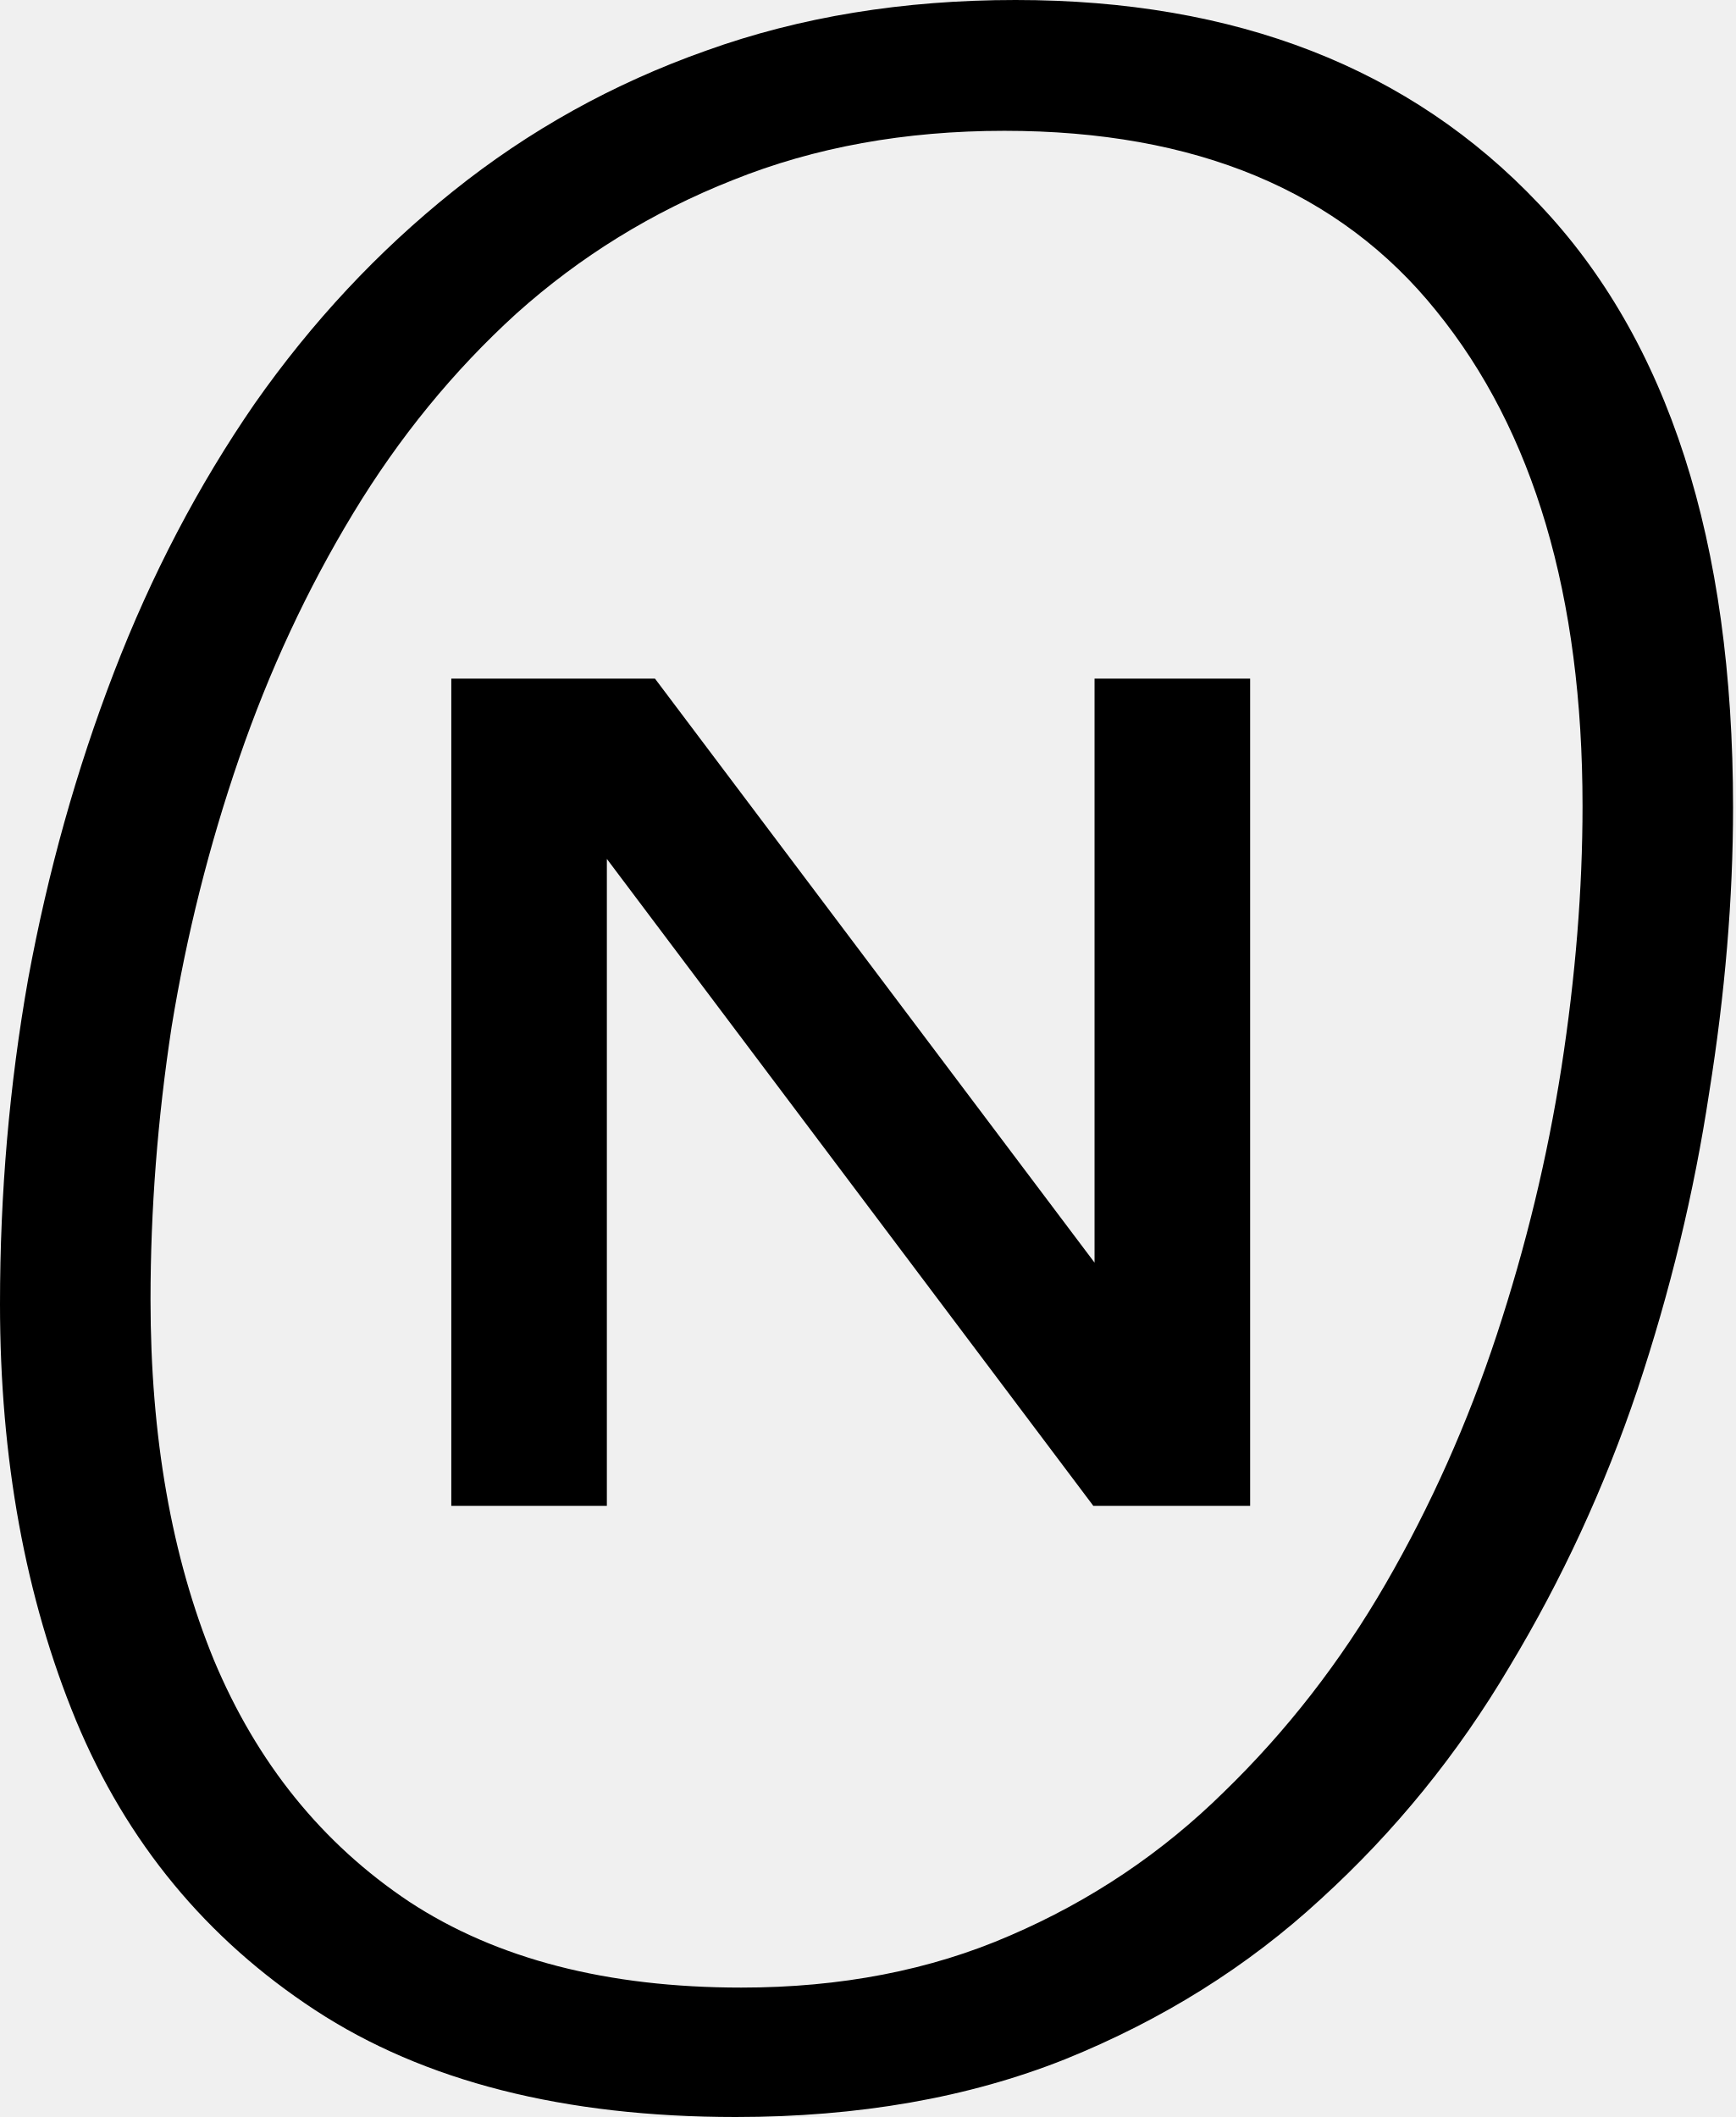
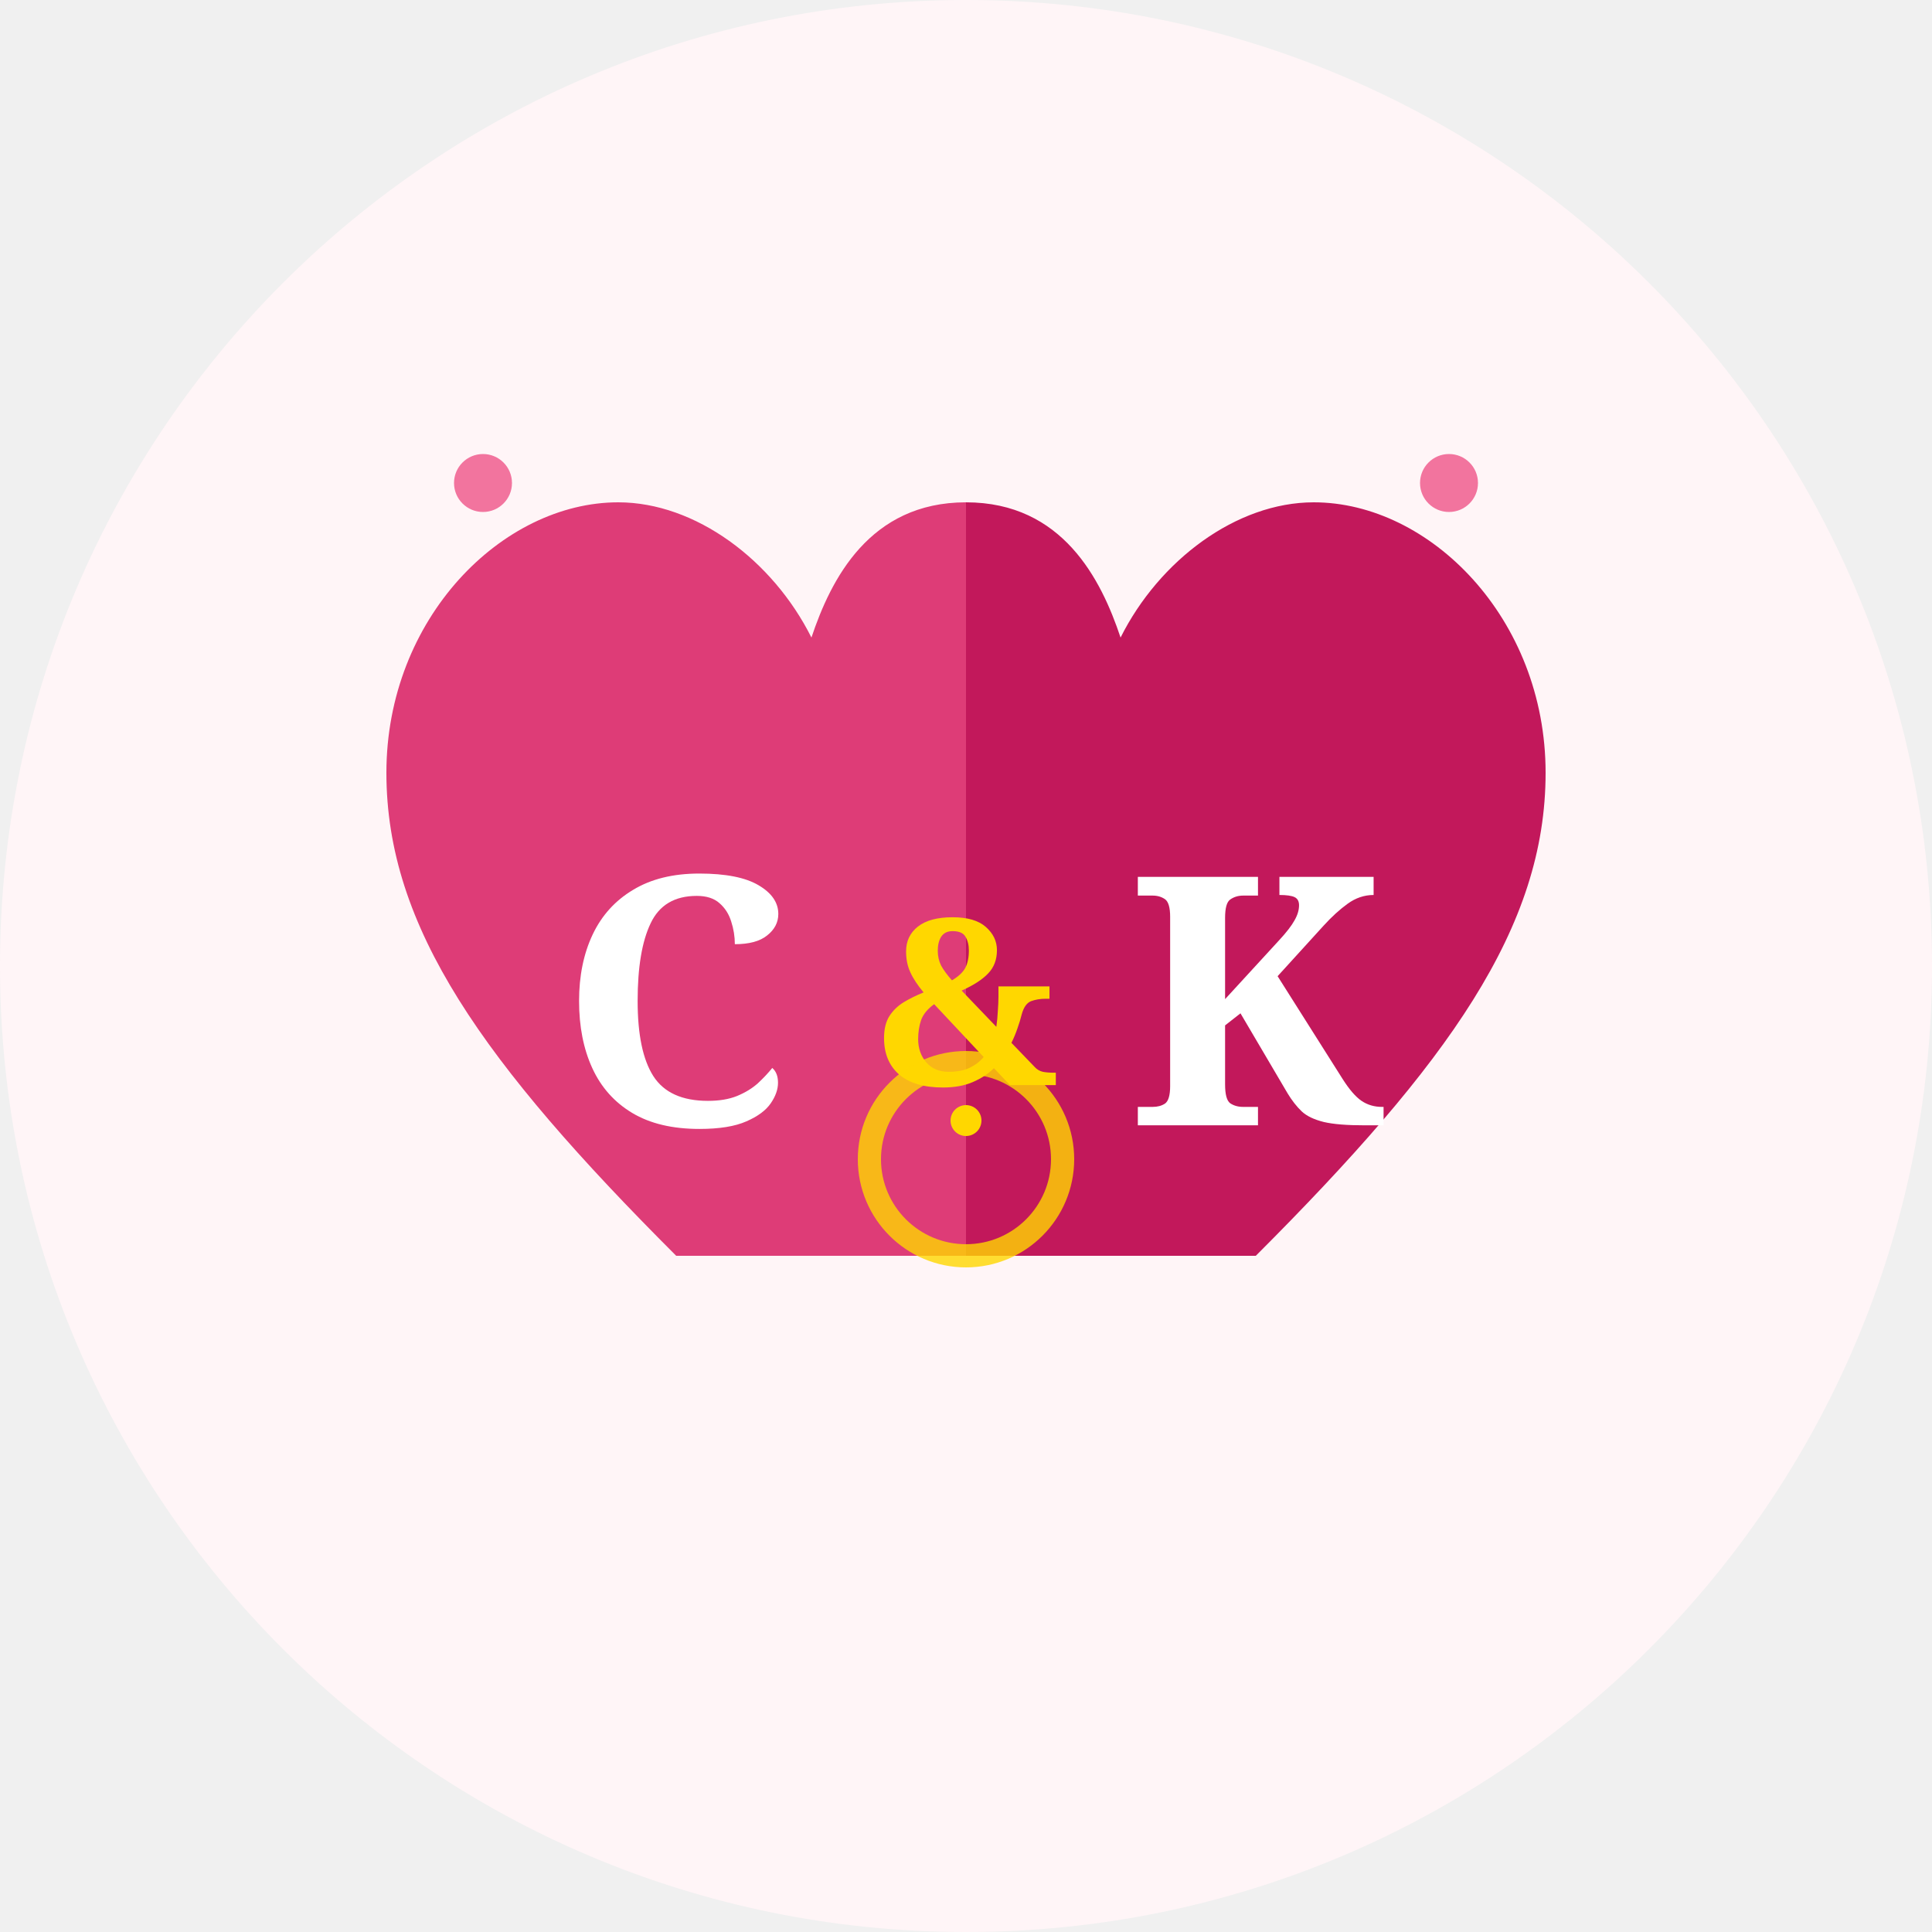
- <svg xmlns="http://www.w3.org/2000/svg" width="82" height="100" viewBox="0 0 82 100" fill="none">
-   <path d="M34.751 100C26.645 100 20.022 98.317 14.884 94.95C9.745 91.584 5.98 87.021 3.588 81.263C1.196 75.46 0 68.904 0 61.595C0 56.368 0.443 51.251 1.329 46.246C2.259 41.196 3.61 36.368 5.382 31.761C7.154 27.154 9.369 22.924 12.027 19.07C14.729 15.216 17.852 11.871 21.395 9.037C24.983 6.157 28.97 3.942 33.355 2.392C37.785 0.797 42.658 0 47.973 0C58.383 0 66.622 3.212 72.691 9.635C78.804 16.058 81.861 25.559 81.861 38.139C81.861 42.436 81.484 46.932 80.731 51.628C80.022 56.323 78.893 60.997 77.342 65.648C75.792 70.255 73.776 74.618 71.296 78.737C68.859 82.857 65.891 86.512 62.392 89.701C58.937 92.89 54.906 95.415 50.299 97.276C45.736 99.092 40.554 100 34.751 100ZM35.017 93.887C39.712 93.887 43.942 93.068 47.708 91.429C51.517 89.79 54.884 87.53 57.807 84.651C60.775 81.772 63.322 78.494 65.448 74.817C67.575 71.141 69.325 67.22 70.698 63.056C72.071 58.893 73.09 54.684 73.754 50.432C74.419 46.135 74.751 42.016 74.751 38.073C74.751 28.151 72.447 20.354 67.841 14.684C63.278 9.014 56.478 6.179 47.442 6.179C42.746 6.179 38.472 6.955 34.618 8.505C30.808 10.011 27.398 12.115 24.385 14.817C21.418 17.519 18.848 20.665 16.678 24.253C14.507 27.84 12.713 31.694 11.296 35.814C9.878 39.934 8.815 44.164 8.106 48.505C7.442 52.846 7.11 57.143 7.11 61.395C7.11 67.863 8.106 73.533 10.1 78.405C12.137 83.278 15.216 87.088 19.335 89.834C23.455 92.536 28.682 93.887 35.017 93.887Z" fill="black" />
-   <path d="M21.317 71.131V32.057H30.939L51.701 59.642V32.057H59.05V71.131H51.643L28.665 40.572V71.131H21.317Z" fill="black" />
+ <svg xmlns="http://www.w3.org/2000/svg" width="100" height="100" viewBox="0 0 100 100" fill="none">
+   <circle cx="50" cy="50" r="50" fill="#fff5f7" />
+   <path d="M35 65 C 25 55, 20 48, 20 40 C 20 32, 26 26, 32 26 C 36 26, 40 29, 42 33 C 43 30, 45 26, 50 26 C 50 26, 50 45, 50 65 Z" fill="#d81b60" opacity="0.85" />
+   <path d="M65 65 C 75 55, 80 48, 80 40 C 80 32, 74 26, 68 26 C 64 26, 60 29, 58 33 C 57 30, 55 26, 50 26 C 50 26, 50 45, 50 65 Z" fill="#c2185b" />
+   <text x="35" y="52" font-family="serif" font-size="18" font-weight="bold" fill="white" text-anchor="middle" dominant-baseline="middle">C</text>
+   <text x="50" y="52" font-family="serif" font-size="12" font-weight="bold" fill="#ffd700" text-anchor="middle" dominant-baseline="middle">&amp;</text>
+   <text x="65" y="52" font-family="serif" font-size="18" font-weight="bold" fill="white" text-anchor="middle" dominant-baseline="middle">K</text>
+   <circle cx="50" cy="60" r="5" fill="none" stroke="#ffd700" stroke-width="1.2" opacity="0.8" />
+   <circle cx="50" cy="58" r="0.8" fill="#ffd700" />
+   <circle cx="25" cy="25" r="1.5" fill="#e91e63" opacity="0.6" />
+   <circle cx="75" cy="25" r="1.5" fill="#e91e63" opacity="0.6" />
</svg>
